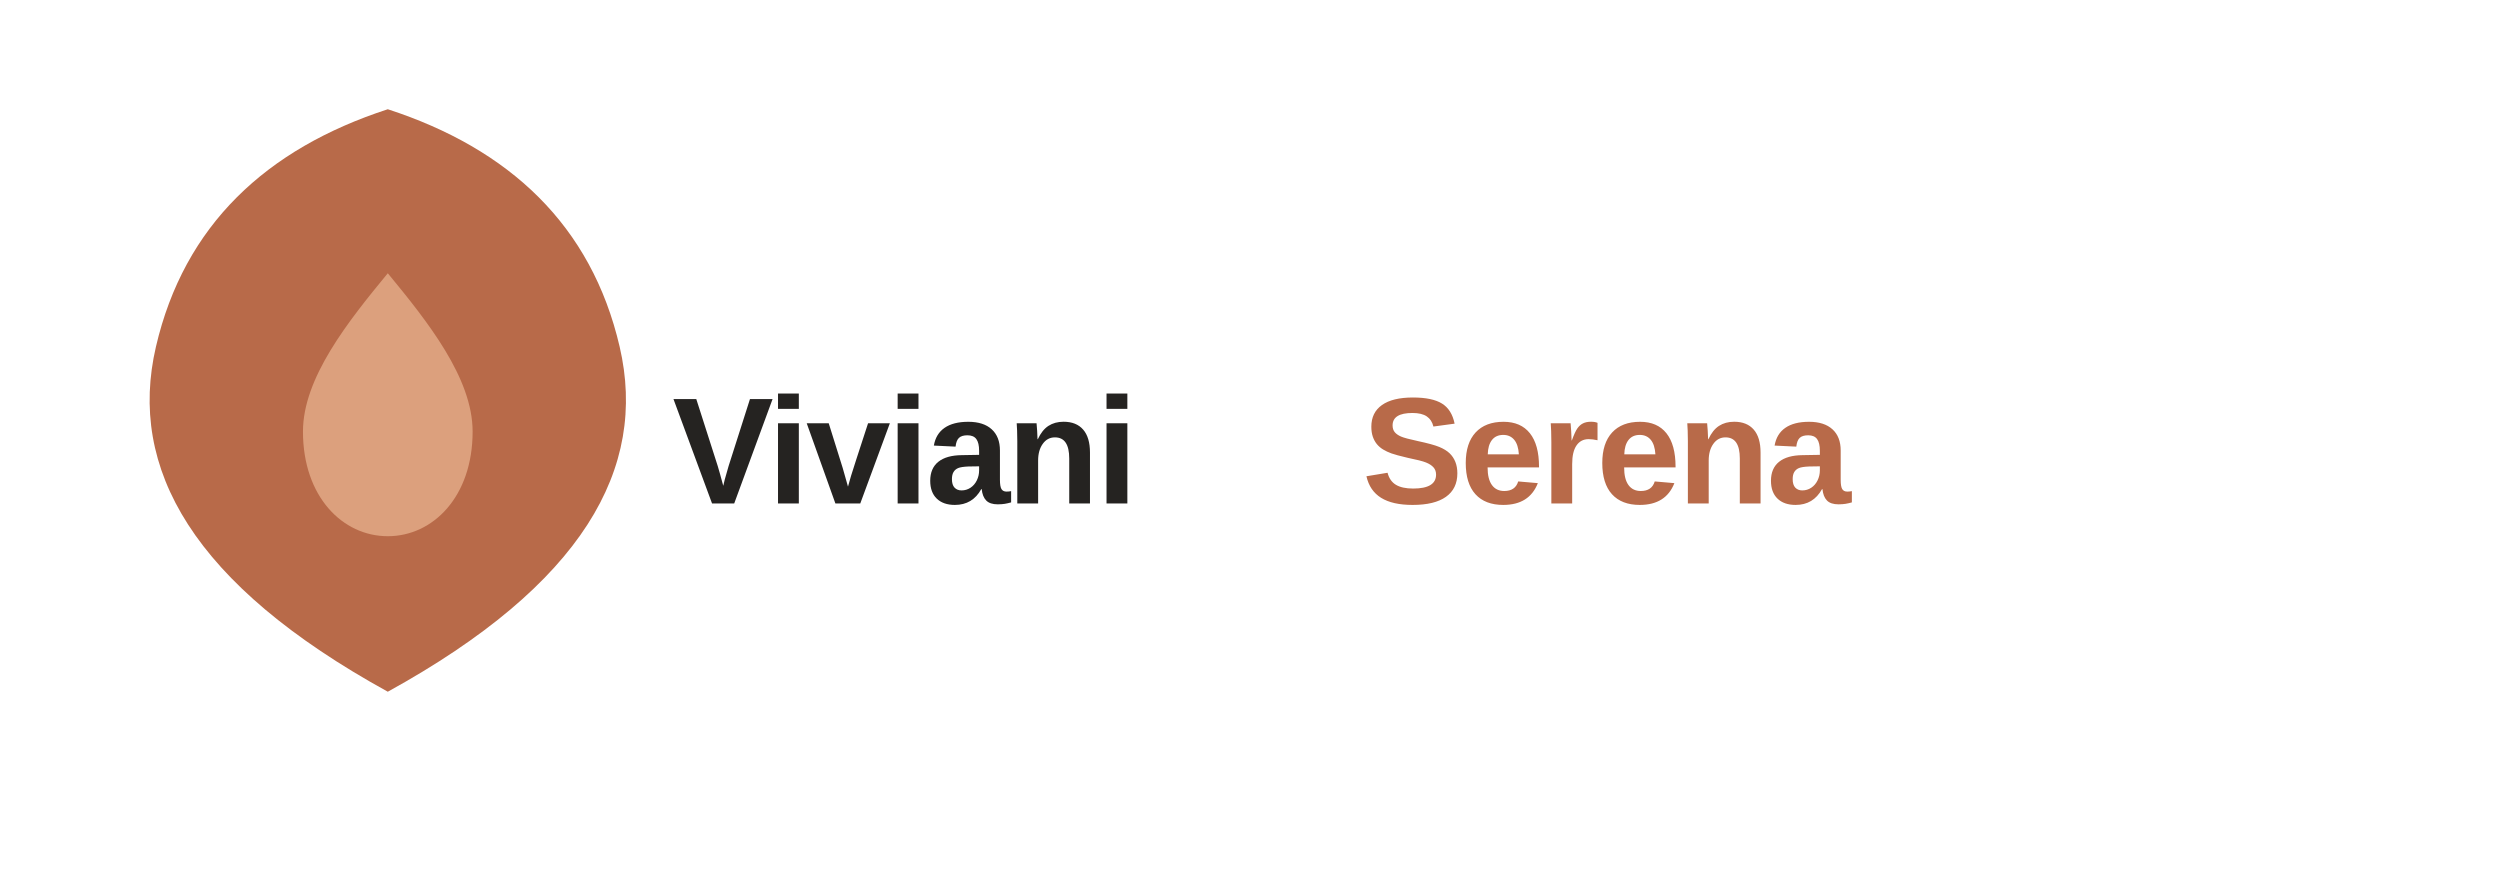
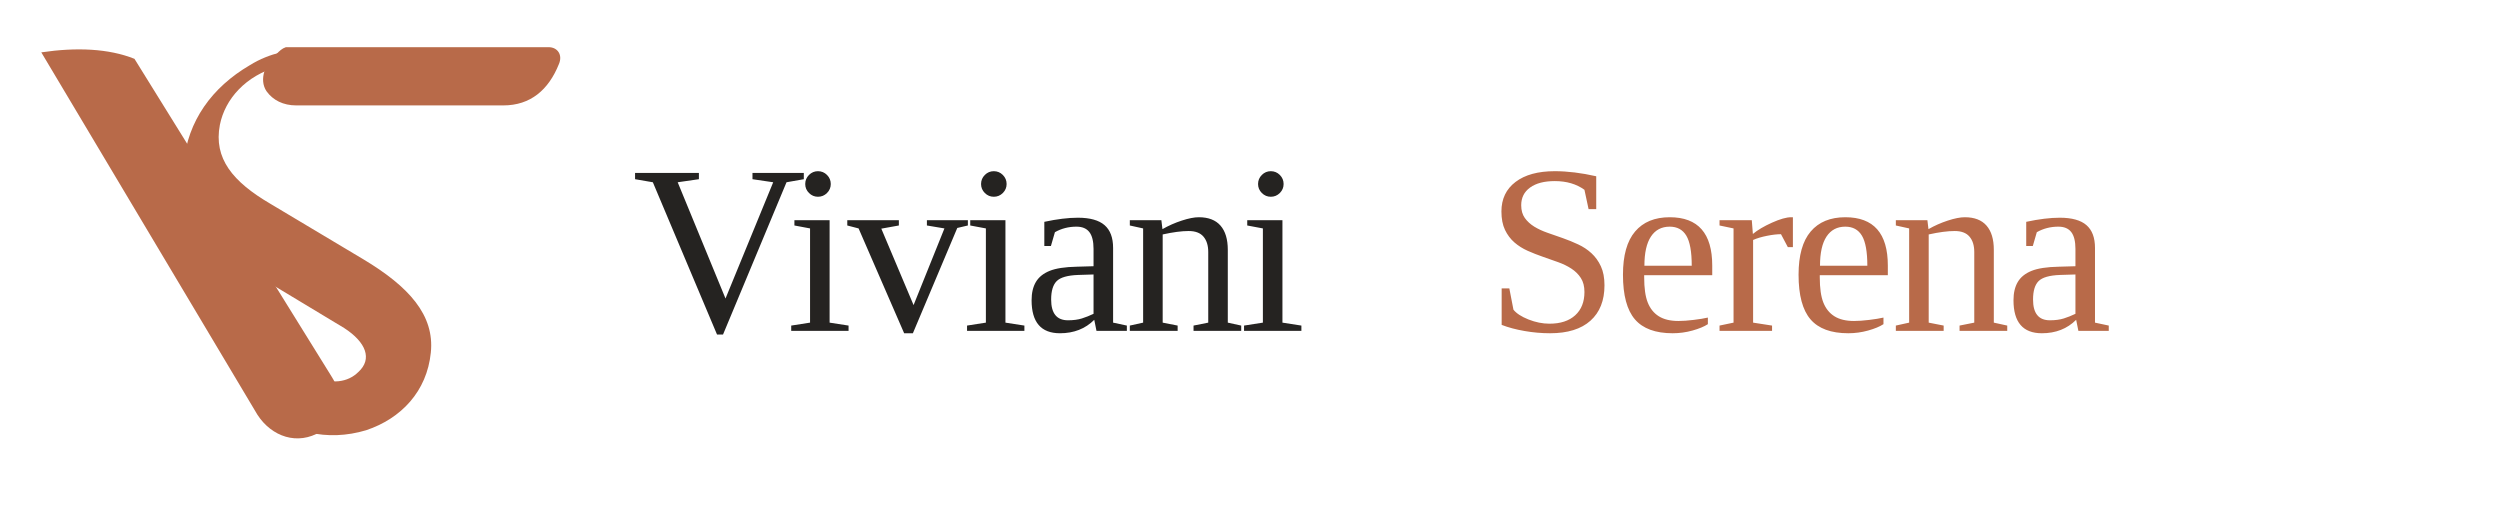
- <svg xmlns="http://www.w3.org/2000/svg" viewBox="0 0 1450 512" role="img" aria-labelledby="title desc">
-   <g transform="translate(15 24) scale(.82)">
-     <path d="M256 48C170 76 112 130 92 216C72 302 118 384 256 460C394 384 440 302 420 216C400 130 342 76 256 48Z" fill="#B86A49" />
-     <path d="M256 164C228 198 196 238 196 276C196 322 224 350 256 350C288 350 316 322 316 276C316 238 284 198 256 164Z" fill="#DCA07D" />
+ <svg xmlns="http://www.w3.org/2000/svg" viewBox="0 0 1700 360" role="img" aria-labelledby="title desc">
+   <g transform="translate(14 18) scale(.88)" fill="#B86A49">
+     <path d="M16 20C43 16 68 17 88 25l152 245c11 17 8 33-8 43-18 11-38 4-49-13L16 20Z" />
+     <path d="M205 16h203c7 0 11 6 8 13-8 20-22 32-43 32H213c-10 0-18-4-23-11-6-9-1-22 8-29 2-2 4-4 7-5Z" />
+     <path d="M199 31c-25 7-41 25-45 45-5 26 10 44 39 61l72 43c35 21 55 43 52 72-3 30-23 51-50 60-30 9-60 2-82-19-9-8-16-18-23-30l28-23c11 14 22 24 36 30 14 7 27 5 35-3 11-10 6-23-11-34l-73-44c-38-23-54-51-51-83 3-33 22-59 51-76 8-5 16-8 24-10Z" />
  </g>
-   <text x="390" y="292" fill="#252321" font-family="Arial, Helvetica, sans-serif" font-size="88" font-weight="700" letter-spacing="-2">Viviani</text>
-   <text x="790" y="292" fill="#B86A49" font-family="Arial, Helvetica, sans-serif" font-size="88" font-weight="700" letter-spacing="-2">Serena</text>
+   <text x="430" y="225" fill="#252321" font-family="Bodoni 72, Bodoni MT, Didot, Times New Roman, serif" font-size="164" letter-spacing="-4">Viviani</text>
+   <text x="1010" y="225" fill="#B86A49" font-family="Bodoni 72, Bodoni MT, Didot, Times New Roman, serif" font-size="164" letter-spacing="-4">Serena</text>
</svg>
